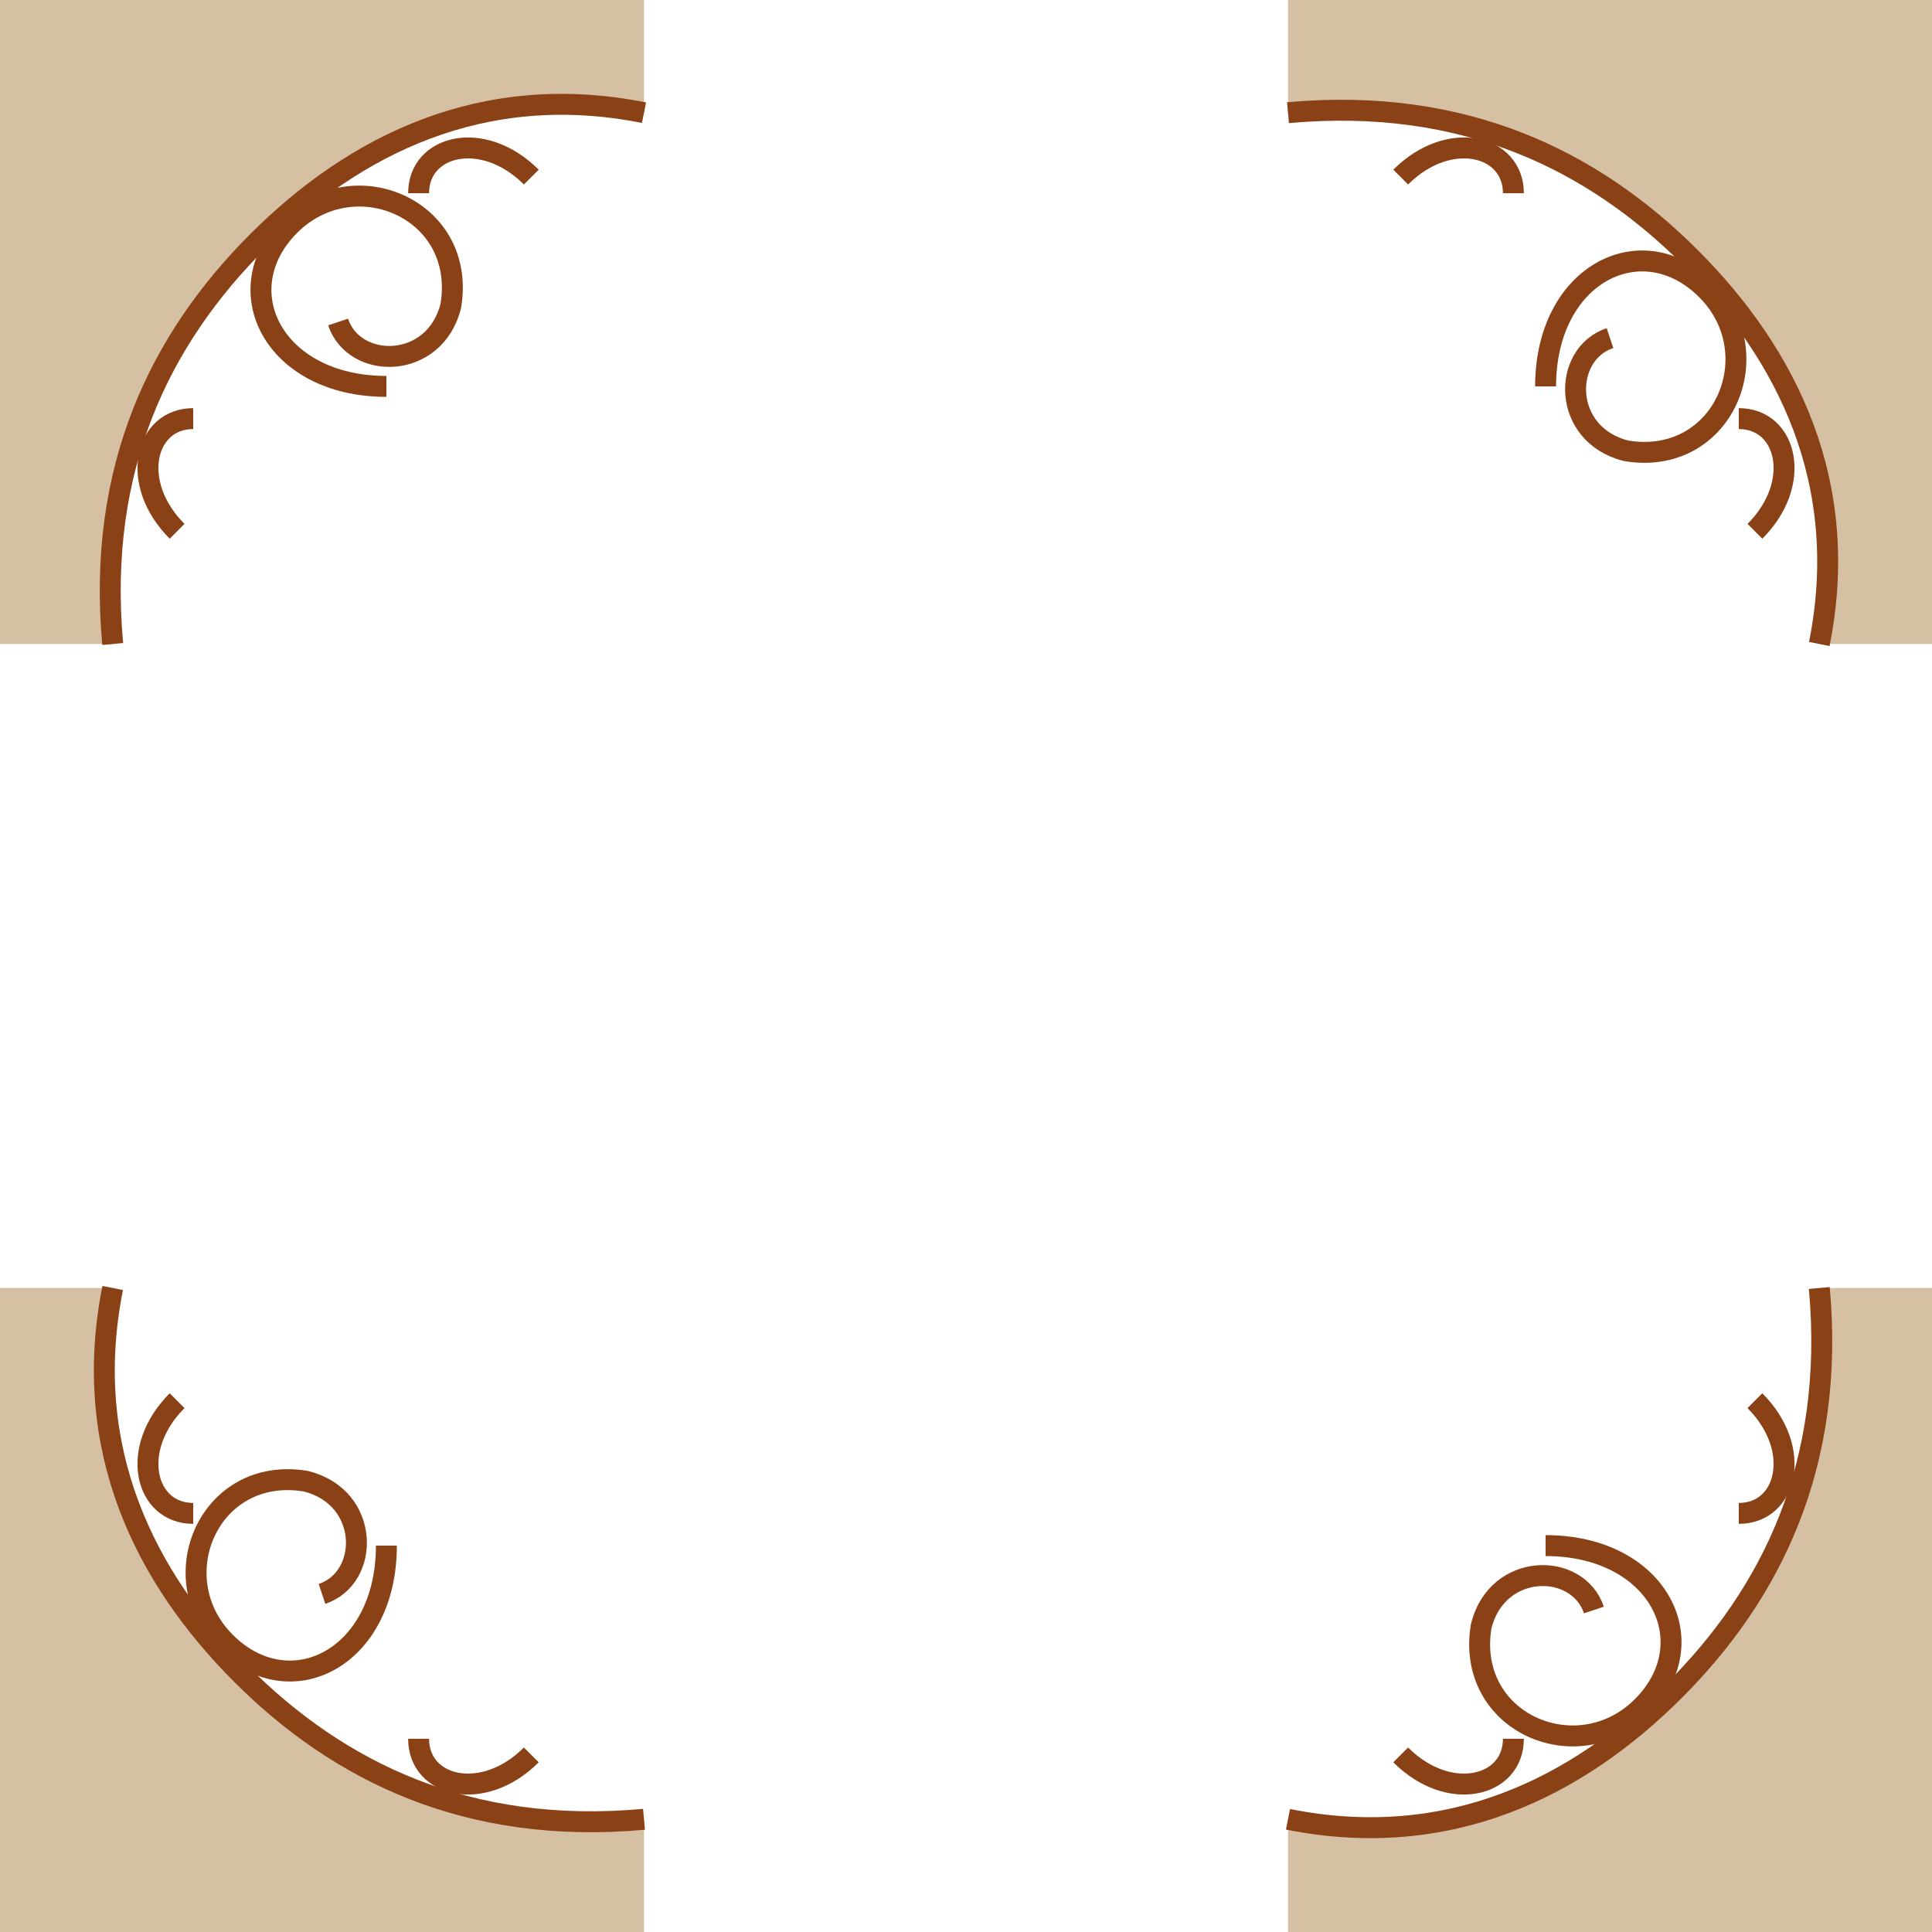
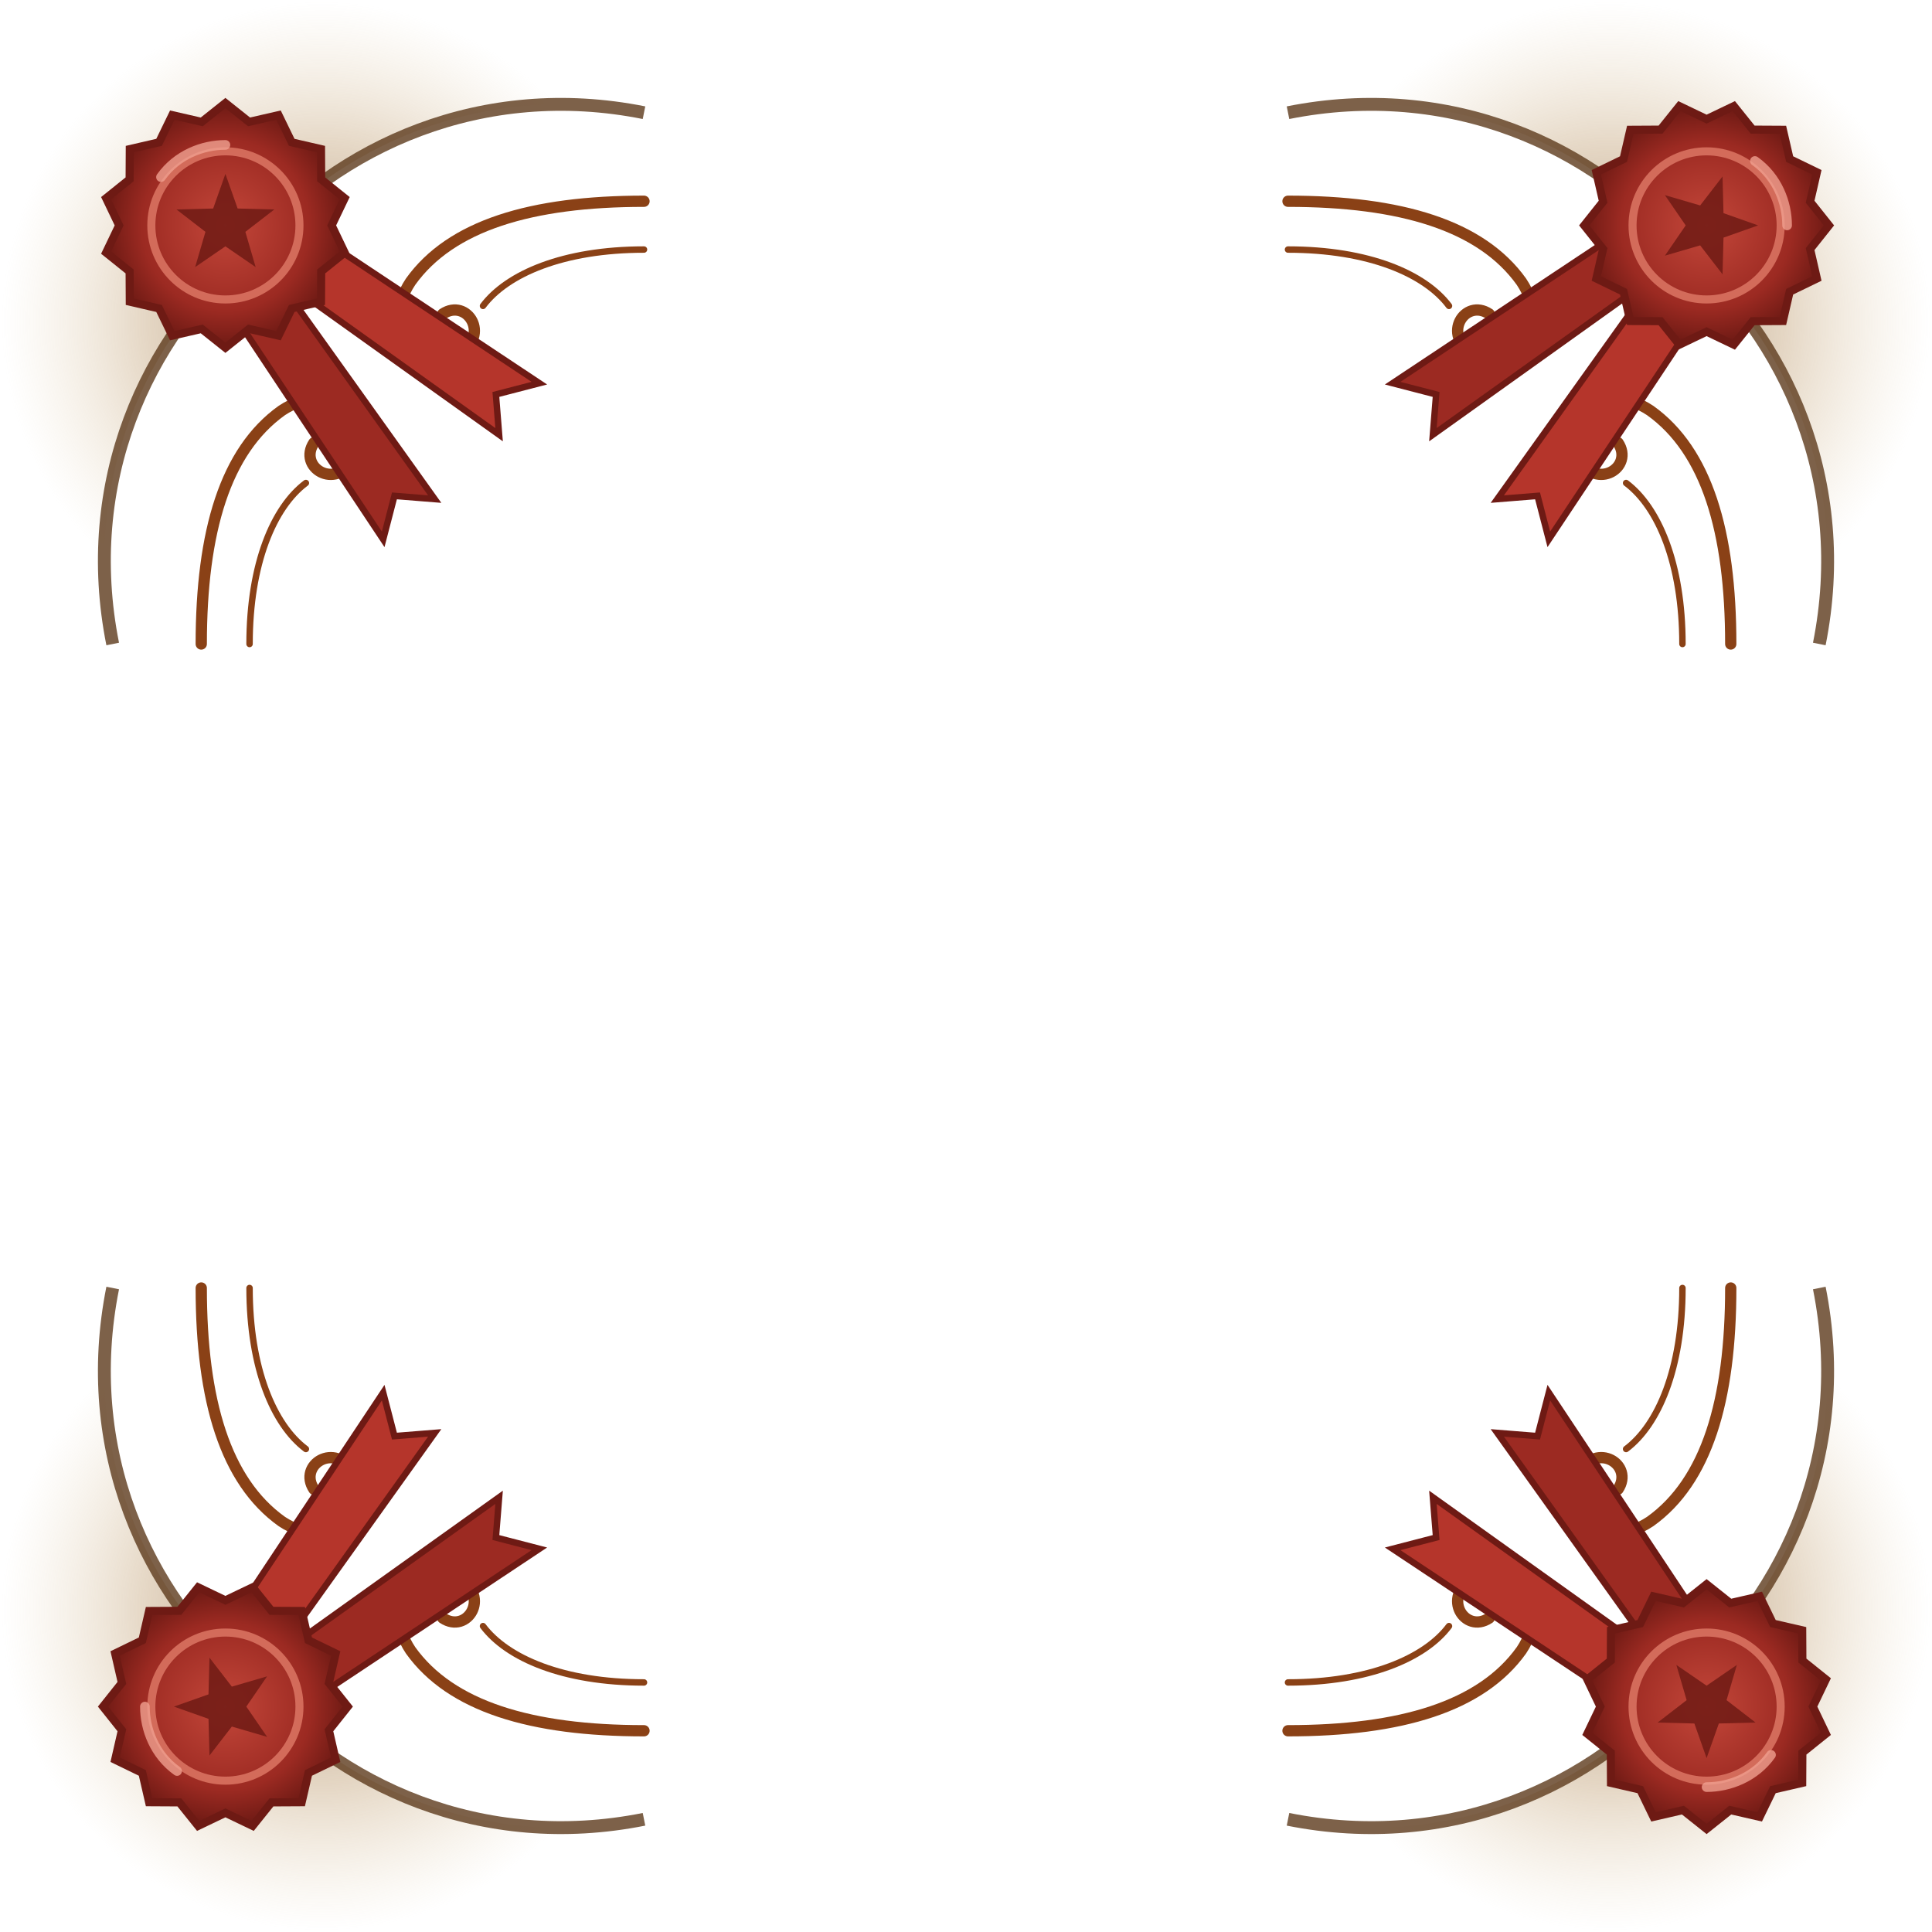
<svg xmlns="http://www.w3.org/2000/svg" viewBox="0 0 120 120" width="120" height="120">
+   <defs>
+     <linearGradient id="sp" x1="0" y1="0" x2="0" y2="1">
+       <stop offset="0" stop-color="#7a5530" stop-opacity="0.75" />
+       <stop offset="0.45" stop-color="#b48c58" stop-opacity="0.5" />
+       <stop offset="1" stop-color="#d9bf91" stop-opacity="0" />
+     </linearGradient>
+     <radialGradient id="sw">
+       <stop offset="0" stop-color="#c4473a" stop-opacity="1" />
+       <stop offset="0.7" stop-color="#9c2a22" stop-opacity="1" />
+       <stop offset="1" stop-color="#6e1a14" stop-opacity="1" />
+     </radialGradient>
+     <radialGradient id="sc">
+       <stop offset="0" stop-color="#7a5530" stop-opacity="0.7" />
+       <stop offset="0.55" stop-color="#b48c58" stop-opacity="0.35" />
+       <stop offset="1" stop-color="#d9bf91" stop-opacity="0" />
+     </radialGradient>
+   </defs>
  <g transform="rotate(0 60 60)">
-     <path d="M0 0 H40 V7 C30 5 22 9 16 15 C10 21 6 29 7 40 H0 Z" fill="#b48c58" opacity="0.55" />
-     <g fill="none" stroke="#8a4116" stroke-width="1.3">
-       <path d="M7 40 C6 29 10 21 16 15 C22 9 30 5 40 7" />
-       <path d="M24 24 C17 24 14 18 18 14 C22 10 29 13 28 19 C27 23 22 23 21 20" />
-       <path d="M11 33 C8 30 9 26 12 26" />
-       <path d="M33 11 C30 8 26 9 26 12" />
+     <path d="M0 0 H40 V7 C30 5 21 9 15.5 15.5 C9 21 5 30 7 40 H0 Z" fill="url(#sc)" />
+     <path d="M7 40 C5 30 9 21 15.5 15.5 C21 9 30 5 40 7" fill="none" stroke="#5c3a1c" stroke-width="0.8" opacity="0.8" />
+     <g fill="none" stroke="#8a4116" stroke-width="0.7" stroke-linecap="round">
+       <path d="M40 12.5 C33 12.5 28 14 25.5 17.5 C23.5 20.5 26 23.5 28.5 22 C30.5 20.8 29 18.5 27.5 19.5" />
+       <path d="M12.5 40 C12.5 33 14 28 17.5 25.5 C20.5 23.5 23.5 26 22 28.5 C20.8 30.5 18.5 29 19.5 27.5" />
+       <path d="M40 15.5 C35 15.5 31.5 17 30 19" stroke-width="0.4" />
+       <path d="M15.5 40 C15.5 35 17 31.5 19 30" stroke-width="0.4" />
    </g>
+     <path d="M17 17 L27 31 L24.5 30.8 L23.8 33.5 L14.5 19.5 Z" fill="#9c2a22" stroke="#6e1a14" stroke-width="0.4" />
+     <path d="M17 17 L31 27 L30.8 24.5 L33.5 23.8 L19.5 14.5 Z" fill="#b5352b" stroke="#6e1a14" stroke-width="0.4" />
+     <polygon points="14.00,6.40 15.47,7.57 17.30,7.15 18.12,8.84 19.94,9.26 19.95,11.14 21.41,12.31 20.60,14.00 21.41,15.69 19.95,16.86 19.94,18.74 18.12,19.16 17.30,20.85 15.47,20.43 14.00,21.60 12.53,20.43 10.70,20.85 9.88,19.16 8.06,18.74 8.05,16.86 6.59,15.69 7.40,14.00 6.59,12.31 8.05,11.14 8.06,9.26 9.88,8.84 10.70,7.15 12.53,7.57" fill="url(#sw)" stroke="#6e1a14" stroke-width="0.5" />
+     <circle cx="14" cy="14" r="4.6" fill="none" stroke="#e07a68" stroke-width="0.5" opacity="0.8" />
+     <polygon points="14.00,10.80 14.76,12.95 17.04,13.01 15.24,14.40 15.88,16.59 14.00,15.30 12.12,16.59 12.76,14.40 10.96,13.01 13.24,12.95" fill="#6e1a14" opacity="0.85" />
+     <path d="M10 11 C11 9.6 12.6 9 14 9" fill="none" stroke="#f0a090" stroke-width="0.6" stroke-linecap="round" opacity="0.8" />
  </g>
  <g transform="rotate(90 60 60)">
-     <path d="M0 0 H40 V7 C30 5 22 9 16 15 C10 21 6 29 7 40 H0 Z" fill="#b48c58" opacity="0.55" />
-     <g fill="none" stroke="#8a4116" stroke-width="1.3">
-       <path d="M7 40 C6 29 10 21 16 15 C22 9 30 5 40 7" />
-       <path d="M24 24 C17 24 14 18 18 14 C22 10 29 13 28 19 C27 23 22 23 21 20" />
-       <path d="M11 33 C8 30 9 26 12 26" />
-       <path d="M33 11 C30 8 26 9 26 12" />
+     <path d="M0 0 H40 V7 C30 5 21 9 15.5 15.5 C9 21 5 30 7 40 H0 Z" fill="url(#sc)" />
+     <path d="M7 40 C5 30 9 21 15.5 15.5 C21 9 30 5 40 7" fill="none" stroke="#5c3a1c" stroke-width="0.8" opacity="0.8" />
+     <g fill="none" stroke="#8a4116" stroke-width="0.7" stroke-linecap="round">
+       <path d="M40 12.5 C33 12.5 28 14 25.5 17.5 C23.5 20.5 26 23.5 28.5 22 C30.5 20.8 29 18.5 27.5 19.5" />
+       <path d="M12.5 40 C12.5 33 14 28 17.5 25.5 C20.5 23.5 23.5 26 22 28.5 C20.8 30.5 18.5 29 19.5 27.5" />
+       <path d="M40 15.5 C35 15.5 31.5 17 30 19" stroke-width="0.4" />
+       <path d="M15.5 40 C15.5 35 17 31.5 19 30" stroke-width="0.4" />
    </g>
+     <path d="M17 17 L27 31 L24.5 30.8 L23.8 33.5 L14.5 19.5 Z" fill="#9c2a22" stroke="#6e1a14" stroke-width="0.4" />
+     <path d="M17 17 L31 27 L30.8 24.5 L33.5 23.8 L19.5 14.5 Z" fill="#b5352b" stroke="#6e1a14" stroke-width="0.4" />
+     <polygon points="14.00,6.40 15.47,7.57 17.30,7.15 18.12,8.84 19.94,9.26 19.95,11.14 21.41,12.31 20.60,14.00 21.41,15.69 19.95,16.86 19.94,18.74 18.12,19.16 17.30,20.85 15.47,20.43 14.00,21.60 12.53,20.43 10.70,20.85 9.88,19.16 8.06,18.74 8.05,16.86 6.59,15.69 7.40,14.00 6.59,12.31 8.05,11.14 8.06,9.26 9.88,8.84 10.70,7.15 12.53,7.57" fill="url(#sw)" stroke="#6e1a14" stroke-width="0.5" />
+     <circle cx="14" cy="14" r="4.6" fill="none" stroke="#e07a68" stroke-width="0.5" opacity="0.8" />
+     <polygon points="14.00,10.80 14.76,12.95 17.04,13.01 15.24,14.40 15.88,16.59 14.00,15.30 12.12,16.59 12.76,14.40 10.96,13.01 13.24,12.95" fill="#6e1a14" opacity="0.85" />
+     <path d="M10 11 C11 9.6 12.6 9 14 9" fill="none" stroke="#f0a090" stroke-width="0.6" stroke-linecap="round" opacity="0.8" />
  </g>
  <g transform="rotate(180 60 60)">
-     <path d="M0 0 H40 V7 C30 5 22 9 16 15 C10 21 6 29 7 40 H0 Z" fill="#b48c58" opacity="0.55" />
-     <g fill="none" stroke="#8a4116" stroke-width="1.3">
-       <path d="M7 40 C6 29 10 21 16 15 C22 9 30 5 40 7" />
-       <path d="M24 24 C17 24 14 18 18 14 C22 10 29 13 28 19 C27 23 22 23 21 20" />
-       <path d="M11 33 C8 30 9 26 12 26" />
-       <path d="M33 11 C30 8 26 9 26 12" />
+     <path d="M0 0 H40 V7 C30 5 21 9 15.5 15.5 C9 21 5 30 7 40 H0 Z" fill="url(#sc)" />
+     <path d="M7 40 C5 30 9 21 15.5 15.5 C21 9 30 5 40 7" fill="none" stroke="#5c3a1c" stroke-width="0.8" opacity="0.8" />
+     <g fill="none" stroke="#8a4116" stroke-width="0.7" stroke-linecap="round">
+       <path d="M40 12.5 C33 12.5 28 14 25.5 17.5 C23.5 20.5 26 23.5 28.5 22 C30.5 20.8 29 18.5 27.5 19.5" />
+       <path d="M12.5 40 C12.5 33 14 28 17.5 25.5 C20.5 23.5 23.5 26 22 28.5 C20.8 30.5 18.5 29 19.5 27.5" />
+       <path d="M40 15.5 C35 15.5 31.5 17 30 19" stroke-width="0.4" />
+       <path d="M15.5 40 C15.5 35 17 31.5 19 30" stroke-width="0.4" />
    </g>
+     <path d="M17 17 L27 31 L24.5 30.8 L23.8 33.5 L14.5 19.5 Z" fill="#9c2a22" stroke="#6e1a14" stroke-width="0.4" />
+     <path d="M17 17 L31 27 L30.8 24.5 L33.5 23.8 L19.5 14.5 Z" fill="#b5352b" stroke="#6e1a14" stroke-width="0.4" />
+     <polygon points="14.00,6.40 15.47,7.57 17.30,7.15 18.12,8.84 19.94,9.26 19.95,11.14 21.41,12.31 20.60,14.00 21.41,15.69 19.95,16.86 19.94,18.74 18.12,19.16 17.30,20.85 15.47,20.43 14.00,21.60 12.53,20.43 10.70,20.85 9.88,19.16 8.06,18.74 8.05,16.86 6.59,15.69 7.40,14.00 6.59,12.31 8.05,11.14 8.06,9.26 9.88,8.84 10.70,7.15 12.53,7.57" fill="url(#sw)" stroke="#6e1a14" stroke-width="0.5" />
+     <circle cx="14" cy="14" r="4.6" fill="none" stroke="#e07a68" stroke-width="0.5" opacity="0.8" />
+     <polygon points="14.00,10.80 14.76,12.95 17.04,13.01 15.24,14.40 15.88,16.59 14.00,15.30 12.12,16.59 12.76,14.40 10.96,13.01 13.24,12.95" fill="#6e1a14" opacity="0.85" />
+     <path d="M10 11 C11 9.6 12.6 9 14 9" fill="none" stroke="#f0a090" stroke-width="0.6" stroke-linecap="round" opacity="0.8" />
  </g>
  <g transform="rotate(270 60 60)">
-     <path d="M0 0 H40 V7 C30 5 22 9 16 15 C10 21 6 29 7 40 H0 Z" fill="#b48c58" opacity="0.55" />
-     <g fill="none" stroke="#8a4116" stroke-width="1.3">
-       <path d="M7 40 C6 29 10 21 16 15 C22 9 30 5 40 7" />
-       <path d="M24 24 C17 24 14 18 18 14 C22 10 29 13 28 19 C27 23 22 23 21 20" />
-       <path d="M11 33 C8 30 9 26 12 26" />
-       <path d="M33 11 C30 8 26 9 26 12" />
+     <path d="M0 0 H40 V7 C30 5 21 9 15.5 15.5 C9 21 5 30 7 40 H0 Z" fill="url(#sc)" />
+     <path d="M7 40 C5 30 9 21 15.5 15.5 C21 9 30 5 40 7" fill="none" stroke="#5c3a1c" stroke-width="0.8" opacity="0.8" />
+     <g fill="none" stroke="#8a4116" stroke-width="0.7" stroke-linecap="round">
+       <path d="M40 12.5 C33 12.5 28 14 25.5 17.5 C23.5 20.5 26 23.5 28.5 22 C30.5 20.8 29 18.5 27.5 19.5" />
+       <path d="M12.5 40 C12.5 33 14 28 17.5 25.5 C20.5 23.5 23.5 26 22 28.5 C20.8 30.5 18.5 29 19.5 27.5" />
+       <path d="M40 15.5 C35 15.5 31.5 17 30 19" stroke-width="0.4" />
+       <path d="M15.5 40 C15.5 35 17 31.5 19 30" stroke-width="0.4" />
    </g>
+     <path d="M17 17 L27 31 L24.5 30.8 L23.8 33.5 L14.5 19.5 Z" fill="#9c2a22" stroke="#6e1a14" stroke-width="0.4" />
+     <path d="M17 17 L31 27 L30.8 24.5 L33.5 23.8 L19.5 14.5 Z" fill="#b5352b" stroke="#6e1a14" stroke-width="0.4" />
+     <polygon points="14.00,6.40 15.47,7.57 17.30,7.15 18.12,8.84 19.94,9.26 19.95,11.14 21.41,12.31 20.60,14.00 21.41,15.69 19.95,16.86 19.94,18.74 18.12,19.16 17.30,20.85 15.47,20.43 14.00,21.60 12.53,20.43 10.70,20.85 9.88,19.16 8.06,18.74 8.05,16.86 6.59,15.69 7.40,14.00 6.59,12.31 8.05,11.14 8.06,9.26 9.88,8.84 10.70,7.15 12.53,7.57" fill="url(#sw)" stroke="#6e1a14" stroke-width="0.5" />
+     <circle cx="14" cy="14" r="4.6" fill="none" stroke="#e07a68" stroke-width="0.5" opacity="0.8" />
+     <polygon points="14.00,10.80 14.76,12.95 17.04,13.01 15.24,14.40 15.88,16.59 14.00,15.30 12.12,16.59 12.76,14.40 10.96,13.01 13.24,12.95" fill="#6e1a14" opacity="0.85" />
+     <path d="M10 11 C11 9.6 12.6 9 14 9" fill="none" stroke="#f0a090" stroke-width="0.6" stroke-linecap="round" opacity="0.8" />
  </g>
</svg>
